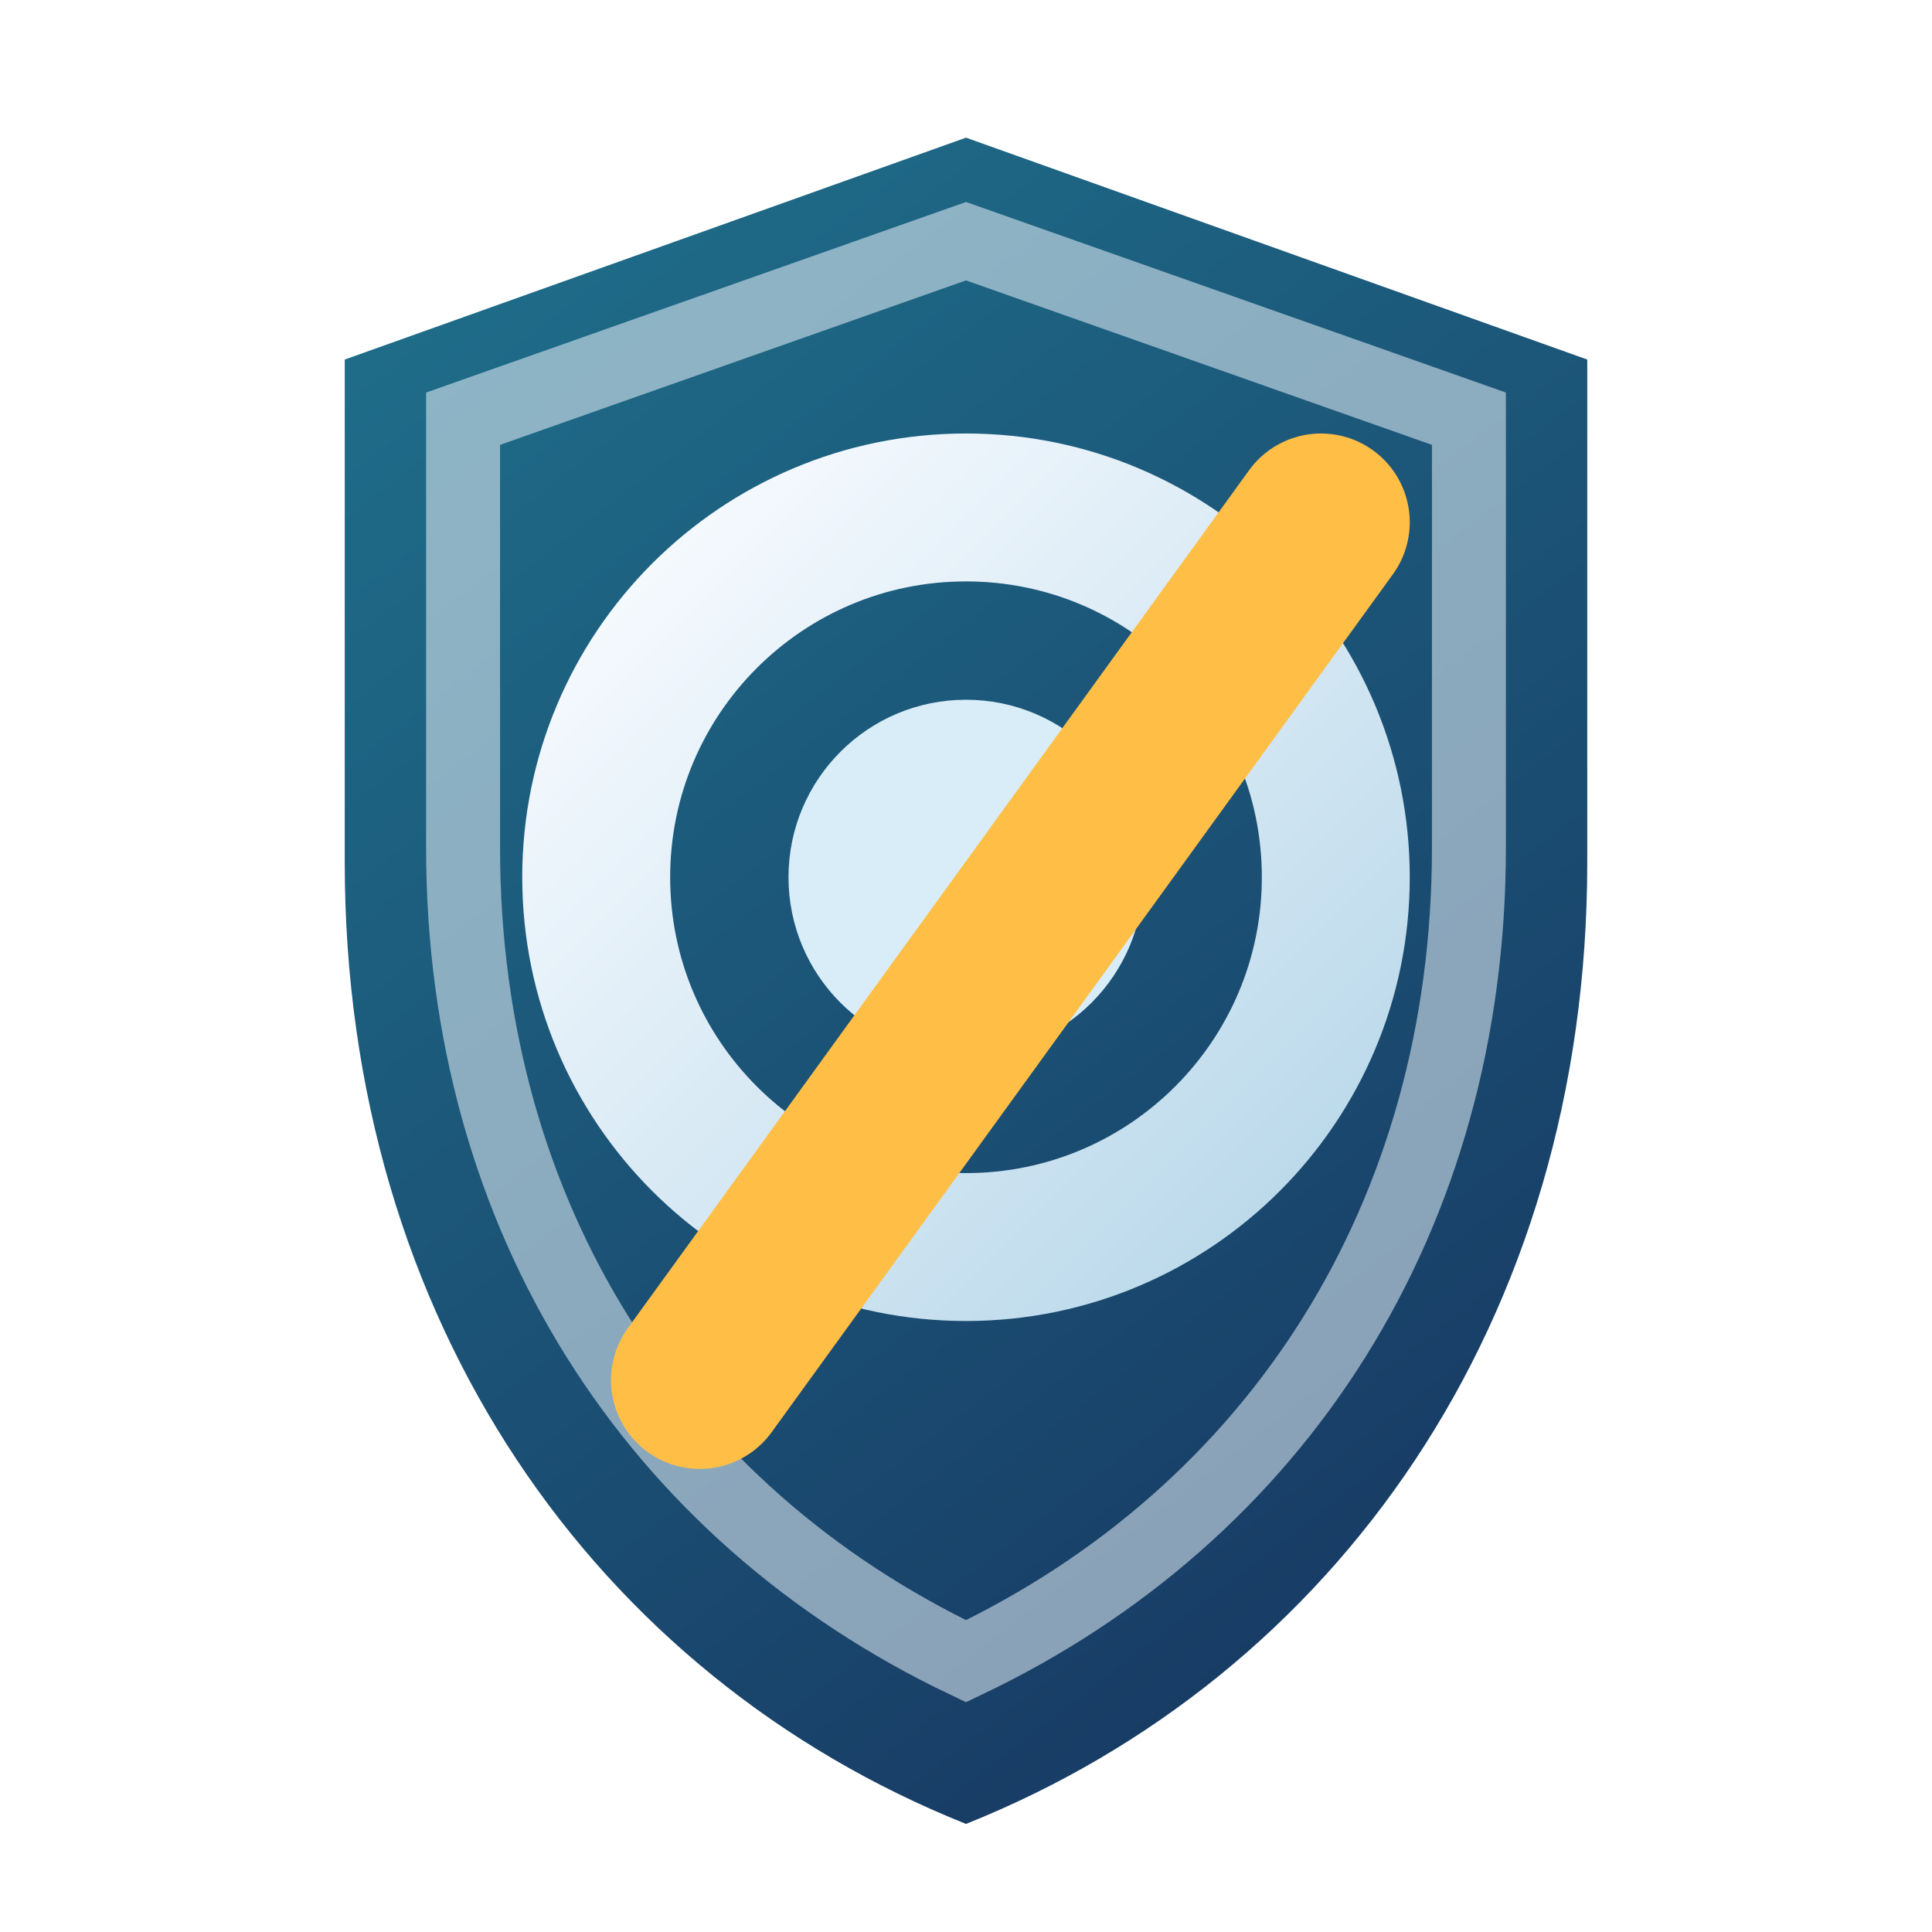
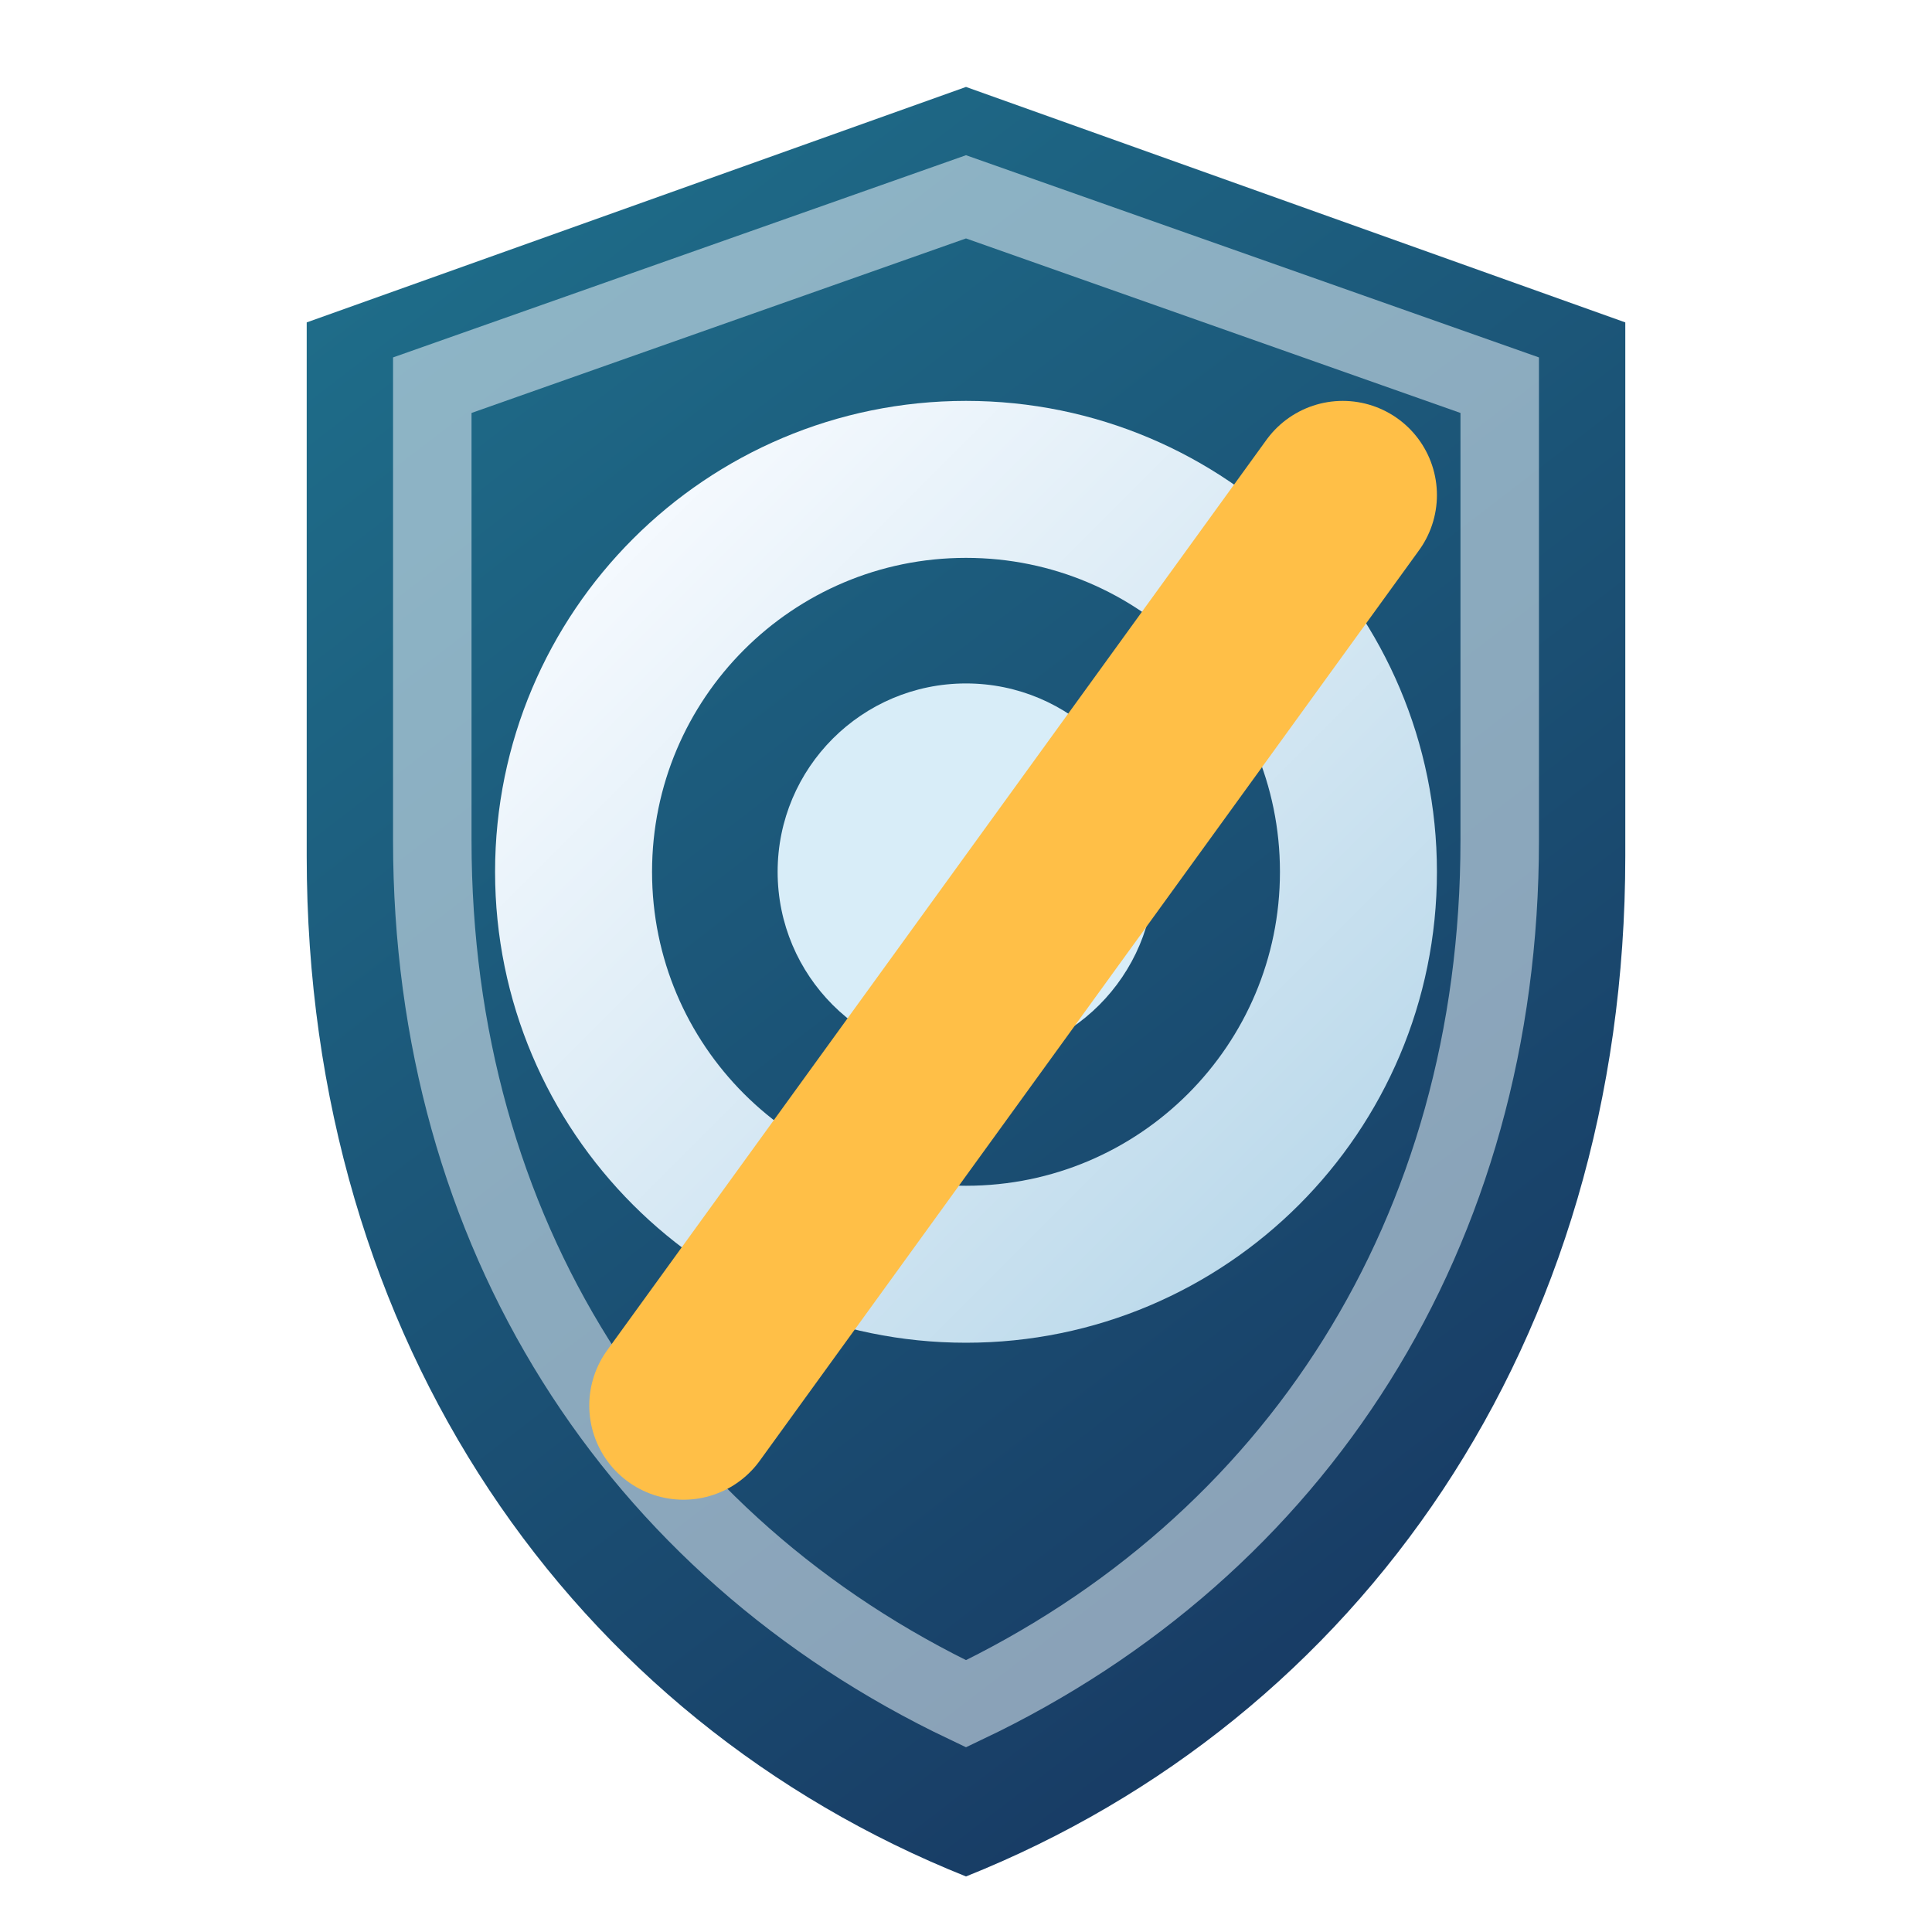
<svg xmlns="http://www.w3.org/2000/svg" viewBox="0 0 128 128" role="img" aria-label="Defense against Distractions icon">
  <defs>
    <linearGradient id="shield" x1="24" y1="14" x2="104" y2="118" gradientUnits="userSpaceOnUse">
      <stop offset="0" stop-color="#1f6f8b" />
      <stop offset="1" stop-color="#17345f" />
    </linearGradient>
    <linearGradient id="ring" x1="40" y1="34" x2="88" y2="82" gradientUnits="userSpaceOnUse">
      <stop offset="0" stop-color="#f8fbff" />
      <stop offset="1" stop-color="#b9d8ea" />
    </linearGradient>
  </defs>
-   <g transform="translate(64 64) scale(.98) translate(-64 -64)">
+   <g transform="translate(64 64) scale(1.04) translate(-64 -64)">
    <path fill="url(#shield)" d="M64 8 106 23v34c0 31-17 55-42 65-25-10-42-34-42-65V23L64 8Z" />
    <path fill="none" stroke="#e7f2f9" stroke-opacity=".55" stroke-width="5" d="M64 15 98 27v29c0 25-13 45-34 55-21-10-34-30-34-55V27l34-12Z" />
    <circle cx="64" cy="58" r="25" fill="none" stroke="url(#ring)" stroke-width="10" />
    <circle cx="64" cy="58" r="12" fill="#d8edf8" />
    <path fill="none" stroke="#ffbf47" stroke-linecap="round" stroke-width="12" d="M88 34 46 92" />
  </g>
</svg>
